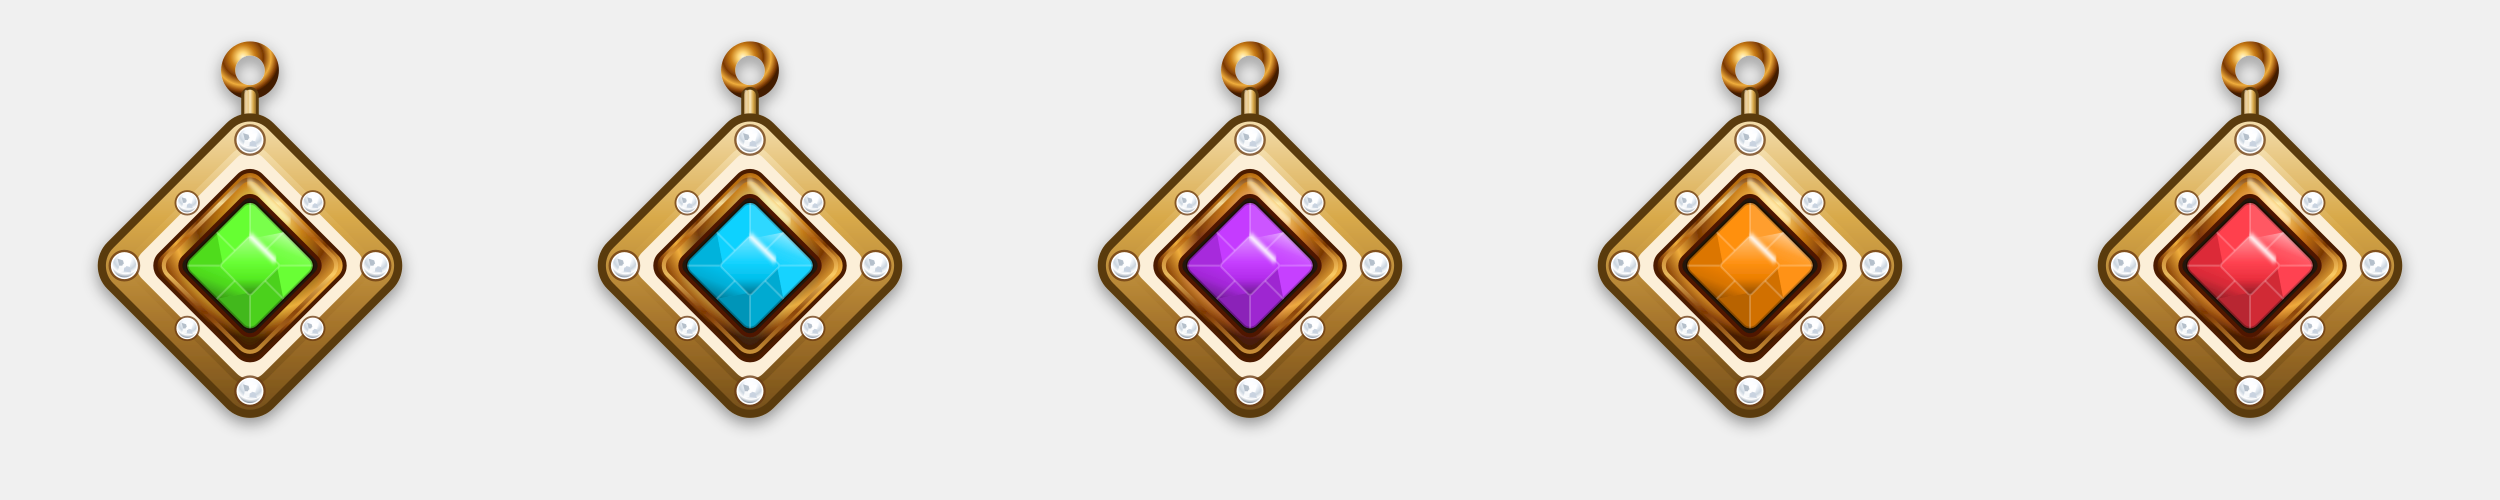
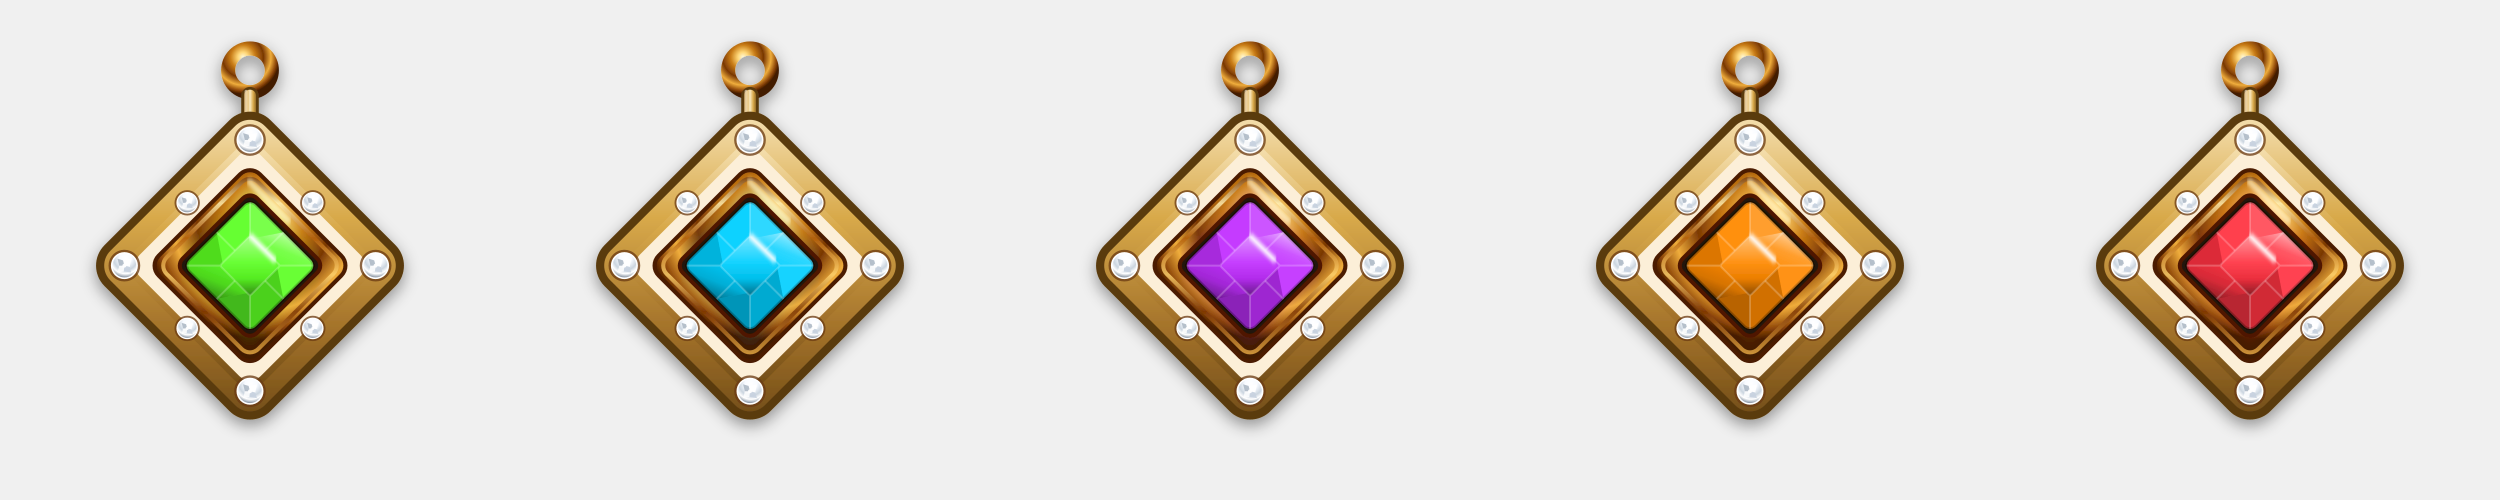
<svg xmlns="http://www.w3.org/2000/svg" xmlns:xlink="http://www.w3.org/1999/xlink" width="320" height="64" viewBox="0 0 320 64" role="img" aria-labelledby="title desc">
  <view id="sessions" viewBox="0 0 64 64" />
  <view id="consultations" viewBox="64 0 64 64" />
  <view id="content" viewBox="128 0 64 64" />
  <view id="notes" viewBox="192 0 64 64" />
  <view id="info" viewBox="256 0 64 64" />
  <defs>
    <linearGradient id="gold-metal" x1="0" y1="0" x2="1" y2="1">
      <stop offset="0" stop-color="#F7E4B8" />
      <stop offset=".35" stop-color="#D8A94A" />
      <stop offset=".7" stop-color="#A3722A" />
      <stop offset="1" stop-color="#6E4A16" />
    </linearGradient>
    <radialGradient id="gold-face" cx=".34" cy=".2" r=".84">
      <stop offset="0" stop-color="#FFF8D7" />
      <stop offset=".14" stop-color="#FFD777" />
      <stop offset=".34" stop-color="#C77A14" />
      <stop offset=".56" stop-color="#793804" />
      <stop offset=".76" stop-color="#EFAD3C" />
      <stop offset=".91" stop-color="#8E4709" />
      <stop offset="1" stop-color="#431A00" />
    </radialGradient>
    <linearGradient id="gold-edge" x1="0" y1="0" x2="1" y2="1">
      <stop offset="0" stop-color="#6B2C00" />
      <stop offset=".16" stop-color="#FFF0B3" />
      <stop offset=".35" stop-color="#B45F0B" />
      <stop offset=".55" stop-color="#FFD36E" />
      <stop offset=".75" stop-color="#7D3603" />
      <stop offset="1" stop-color="#F1B54A" />
    </linearGradient>
    <linearGradient id="rod-metal" x1="0" y1="0" x2="1" y2="0">
      <stop offset="0" stop-color="#6E4A16" />
      <stop offset=".28" stop-color="#D8A94A" />
      <stop offset=".5" stop-color="#F9EAC2" />
      <stop offset=".72" stop-color="#D8A94A" />
      <stop offset="1" stop-color="#6E4A16" />
    </linearGradient>
    <radialGradient id="pave-diamond" cx=".32" cy=".26" r=".75">
      <stop offset="0" stop-color="#FFFFFF" />
      <stop offset=".32" stop-color="#F8FBFF" />
      <stop offset=".63" stop-color="#CBD5DF" />
      <stop offset=".82" stop-color="#FFFFFF" />
      <stop offset="1" stop-color="#929DAA" />
    </radialGradient>
    <linearGradient id="stone-light" x1="0" y1="0" x2="1" y2="1">
      <stop offset="0" stop-color="#FFFFFF" stop-opacity=".72" />
      <stop offset=".48" stop-color="#FFFFFF" stop-opacity=".18" />
      <stop offset="1" stop-color="#FFFFFF" stop-opacity="0" />
    </linearGradient>
    <linearGradient id="stone-dark" x1="0" y1="0" x2="1" y2="1">
      <stop offset="0" stop-color="#000000" stop-opacity="0" />
      <stop offset=".55" stop-color="#000000" stop-opacity=".16" />
      <stop offset="1" stop-color="#000000" stop-opacity=".54" />
    </linearGradient>
    <linearGradient id="stone-table" x1="0" y1="0" x2="1" y2="1">
      <stop offset="0" stop-color="#FFFFFF" stop-opacity=".48" />
      <stop offset=".44" stop-color="#FFFFFF" stop-opacity=".08" />
      <stop offset=".72" stop-color="#000000" stop-opacity=".08" />
      <stop offset="1" stop-color="#000000" stop-opacity=".46" />
    </linearGradient>
    <filter id="pendant-shadow" x="-45%" y="-35%" width="190%" height="180%">
      <feGaussianBlur in="SourceAlpha" stdDeviation="1.05" result="blur" />
      <feOffset in="blur" dy=".75" result="off" />
      <feComponentTransfer in="off" result="shadow">
        <feFuncA type="linear" slope=".4" />
      </feComponentTransfer>
      <feMerge>
        <feMergeNode in="shadow" />
        <feMergeNode in="SourceGraphic" />
      </feMerge>
    </filter>
    <filter id="stone-haze" x="-55%" y="-55%" width="210%" height="210%">
      <feGaussianBlur stdDeviation=".7" />
    </filter>
    <filter id="edge-glint" x="-40%" y="-80%" width="180%" height="260%">
      <feGaussianBlur stdDeviation=".22" />
    </filter>
    <clipPath id="stone-clip" clipPathUnits="userSpaceOnUse">
-       <rect x="-5.2" y="-5.2" width="10.4" height="10.4" rx="1.05" />
+       <rect x="-5.2" y="-5.2" width="10.4" height="10.4" rx=".9" />
    </clipPath>
    <g id="pave-jewel">
      <circle r="1.75" fill="#6A3A12" opacity=".76" />
      <circle r="1.4" fill="url(#pave-diamond)" stroke="#FFFFFF" stroke-width=".18" />
      <path d="M0,-1.08 .52,-.3 0,0 -.52,-.3Z" fill="#FFFFFF" opacity=".96" />
      <path d="M1.08,0 .4,.5 0,0 .52,-.3Z" fill="#C7D2DF" opacity=".88" />
      <path d="M0,1.08 -.4,.4 0,0 .4,.5Z" fill="#FFFFFF" opacity=".82" />
      <path d="M-1.08,0 -.52,-.3 0,0 -.4,.4Z" fill="#AEB9C5" opacity=".9" />
      <circle r=".22" fill="#FFFFFF" opacity=".94" />
    </g>
    <g id="pendant-gold">
      <circle cx="32" cy="9" r="2.8" fill="none" stroke="url(#gold-face)" stroke-width="1.8" />
      <rect x="31.05" y="11.3" width="1.9" height="5.4" rx=".95" fill="url(#rod-metal)" stroke="#5A3B10" stroke-width=".35" />
      <line x1="31.5" y1="11.7" x2="31.5" y2="16" stroke="#FCEFD8" stroke-width=".4" stroke-linecap="round" opacity=".6" />
      <g transform="translate(32 34) rotate(45) scale(1.16)">
-         <rect x="-12.5" y="-12.5" width="25" height="25" rx="3.2" fill="url(#gold-metal)" stroke="#5A3B10" stroke-width=".9" />
-         <rect x="-9.8" y="-9.8" width="19.6" height="19.6" rx="2.4" fill="#FCEFD8" stroke="url(#gold-metal)" stroke-width=".7" />
-         <rect x="-7.9" y="-7.9" width="15.8" height="15.8" rx="1.75" fill="url(#gold-face)" stroke="#4B1A00" stroke-width=".45" />
-         <rect x="-7.15" y="-7.15" width="14.3" height="14.3" rx="1.45" fill="none" stroke="url(#gold-edge)" stroke-width=".45" opacity=".82" />
+         <rect x="-12.5" y="-12.5" width="25" height="25" rx="2.75" fill="url(#gold-metal)" stroke="#5A3B10" stroke-width=".9" />
+         <rect x="-9.8" y="-9.8" width="19.6" height="19.6" rx="2.05" fill="#FCEFD8" stroke="url(#gold-metal)" stroke-width=".7" />
+         <rect x="-7.9" y="-7.9" width="15.8" height="15.8" rx="1.55" fill="url(#gold-face)" stroke="#4B1A00" stroke-width=".45" />
+         <rect x="-7.15" y="-7.15" width="14.3" height="14.3" rx="1.3" fill="none" stroke="url(#gold-edge)" stroke-width=".45" opacity=".82" />
        <path d="M-6.5-6.5H-.6" stroke="#FFF4C8" stroke-width=".7" stroke-linecap="round" opacity=".7" filter="url(#edge-glint)" />
        <use href="#pave-jewel" xlink:href="#pave-jewel" transform="translate(-9.8 -9.8)" />
        <use href="#pave-jewel" xlink:href="#pave-jewel" transform="translate(0 -9.8) scale(.8)" />
        <use href="#pave-jewel" xlink:href="#pave-jewel" transform="translate(9.8 -9.8)" />
        <use href="#pave-jewel" xlink:href="#pave-jewel" transform="translate(9.8 0) scale(.8)" />
        <use href="#pave-jewel" xlink:href="#pave-jewel" transform="translate(9.8 9.8)" />
        <use href="#pave-jewel" xlink:href="#pave-jewel" transform="translate(0 9.8) scale(.8)" />
        <use href="#pave-jewel" xlink:href="#pave-jewel" transform="translate(-9.8 9.8)" />
        <use href="#pave-jewel" xlink:href="#pave-jewel" transform="translate(-9.8 0) scale(.8)" />
      </g>
    </g>
    <g id="pendant-stone">
      <g transform="translate(32 34) rotate(45) scale(1.16)">
-         <rect x="-5.7" y="-5.7" width="11.4" height="11.4" rx="1.2" fill="currentColor" opacity=".24" filter="url(#stone-haze)" />
-         <rect x="-5.8" y="-5.8" width="11.6" height="11.6" rx="1.25" fill="#241608" stroke="#4F1700" stroke-width=".45" />
-         <rect x="-5.2" y="-5.2" width="10.4" height="10.4" rx="1.05" fill="currentColor" stroke="#000000" stroke-opacity=".28" stroke-width=".35" />
+         <rect x="-5.7" y="-5.7" width="11.4" height="11.4" rx="1.05" fill="currentColor" opacity=".24" filter="url(#stone-haze)" />
+         <rect x="-5.8" y="-5.8" width="11.6" height="11.6" rx="1.1" fill="#241608" stroke="#4F1700" stroke-width=".45" />
+         <rect x="-5.2" y="-5.2" width="10.4" height="10.4" rx=".9" fill="currentColor" stroke="#000000" stroke-opacity=".28" stroke-width=".35" />
        <g clip-path="url(#stone-clip)">
          <path d="M-5.2-5.2H0L-2.1-2.1Z" fill="#FFFFFF" opacity=".18" />
          <path d="M0-5.2H5.2L2.1-2.1H-2.1Z" fill="url(#stone-light)" />
          <path d="M5.2-5.2V0L2.1-2.1Z" fill="#FFFFFF" opacity=".08" />
          <path d="M5.2 0V5.2L2.1 2.1V-2.1Z" fill="#000000" opacity=".18" />
          <path d="M5.2 5.2H0L2.1 2.1Z" fill="#000000" opacity=".28" />
          <path d="M0 5.2H-5.2L-2.1 2.1H2.1Z" fill="url(#stone-dark)" />
          <path d="M-5.2 5.2V0L-2.1 2.1Z" fill="#000000" opacity=".14" />
          <path d="M-5.2 0V-5.2L-2.1-2.1V2.1Z" fill="#FFFFFF" opacity=".06" />
-           <rect x="-2.35" y="-2.35" width="4.7" height="4.7" rx=".28" fill="currentColor" />
-           <rect x="-2.35" y="-2.35" width="4.7" height="4.7" rx=".28" fill="url(#stone-table)" />
+           <rect x="-2.35" y="-2.35" width="4.7" height="4.7" rx=".22" fill="currentColor" />
+           <rect x="-2.35" y="-2.35" width="4.7" height="4.7" rx=".22" fill="url(#stone-table)" />
          <g fill="none" stroke="#FFFFFF" stroke-opacity=".22" stroke-width=".22">
-             <rect x="-2.35" y="-2.35" width="4.7" height="4.7" rx=".28" />
+             <rect x="-2.35" y="-2.35" width="4.7" height="4.7" rx=".22" />
            <path d="M-5.2-5.2-2.35-2.35M5.2-5.2 2.35-2.35M5.2 5.2 2.35 2.35M-5.2 5.2-2.35 2.35" />
            <path d="M0-5.2V-2.35M5.2 0H2.35M0 5.2V2.35M-5.2 0H-2.35" />
          </g>
          <path d="M-2.1-2.35H1.35" stroke="#FFFFFF" stroke-width=".62" stroke-linecap="round" opacity=".86" filter="url(#edge-glint)" />
        </g>
      </g>
    </g>
  </defs>
  <g id="sessions-icon" filter="url(#pendant-shadow)">
    <use href="#pendant-gold" xlink:href="#pendant-gold" />
    <use href="#pendant-stone" xlink:href="#pendant-stone" color="#5CFF24" />
  </g>
  <g id="consultations-icon" transform="translate(64 0)" filter="url(#pendant-shadow)">
    <use href="#pendant-gold" xlink:href="#pendant-gold" />
    <use href="#pendant-stone" xlink:href="#pendant-stone" color="#00CFFF" />
  </g>
  <g id="content-icon" transform="translate(128 0)" filter="url(#pendant-shadow)">
    <use href="#pendant-gold" xlink:href="#pendant-gold" />
    <use href="#pendant-stone" xlink:href="#pendant-stone" color="#C12FFF" />
  </g>
  <g id="notes-icon" transform="translate(192 0)" filter="url(#pendant-shadow)">
    <use href="#pendant-gold" xlink:href="#pendant-gold" />
    <use href="#pendant-stone" xlink:href="#pendant-stone" color="#FF8900" />
  </g>
  <g id="info-icon" transform="translate(256 0)" filter="url(#pendant-shadow)">
    <use href="#pendant-gold" xlink:href="#pendant-gold" />
    <use href="#pendant-stone" xlink:href="#pendant-stone" color="#FF3342" />
  </g>
</svg>
